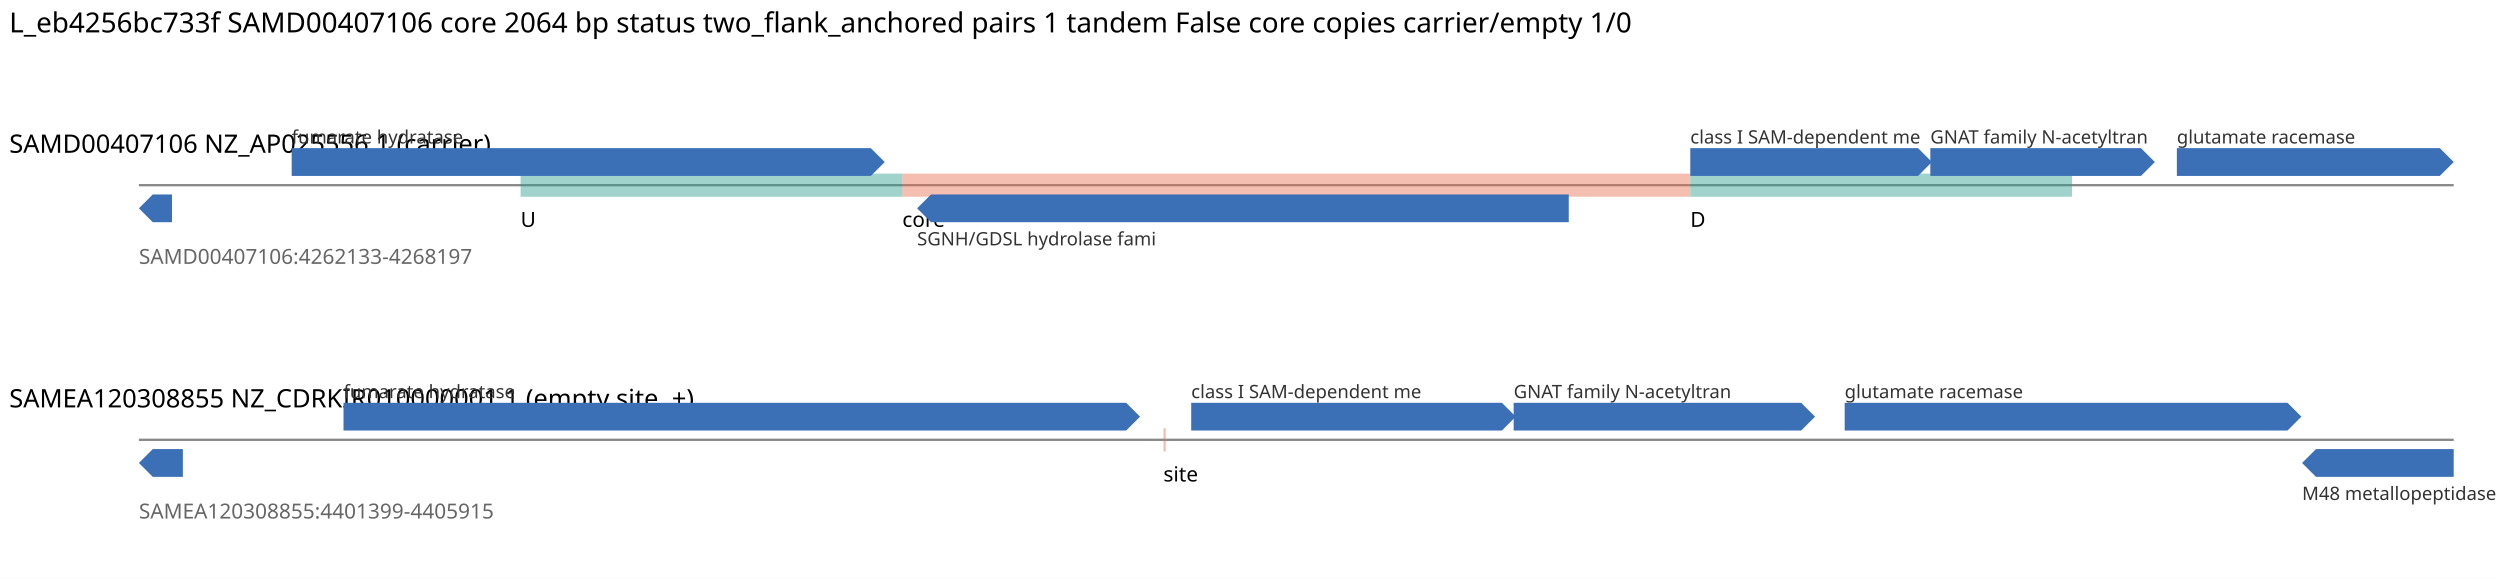
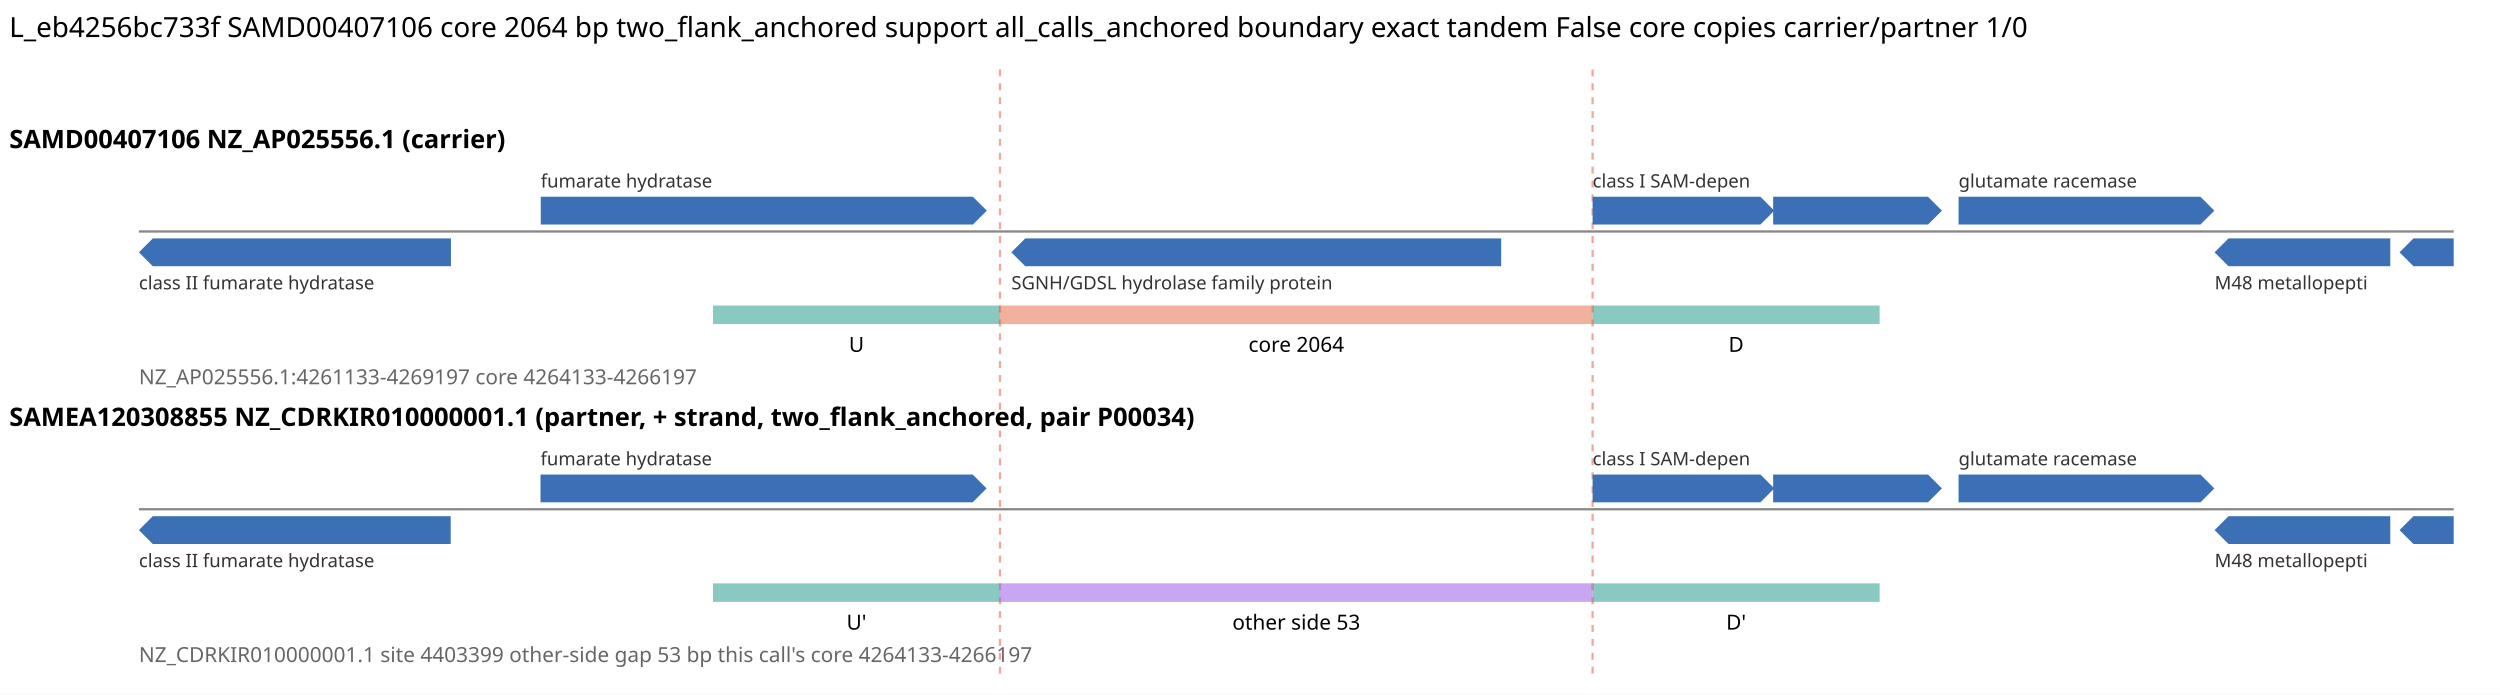
- <svg xmlns="http://www.w3.org/2000/svg" width="1080" height="250" font-family="sans-serif">
+ <svg xmlns="http://www.w3.org/2000/svg" width="1080" height="300" font-family="sans-serif">
  <rect width="100%" height="100%" fill="white" />
-   <text x="4" y="14" font-size="12">L_eb4256bc733f  SAMD00407106  core 2064 bp  status two_flank_anchored  pairs 1  tandem False  core copies carrier/empty 1/0</text>
-   <text x="4" y="66" font-size="11">SAMD00407106 NZ_AP025556.1 (carrier)</text>
-   <line x1="60" y1="80" x2="1060" y2="80" stroke="#888" />
-   <rect x="224.9" y="75" width="164.9" height="10" fill="#2a9d8f" opacity="0.45" />
-   <text x="224.9" y="98" font-size="9">U</text>
-   <rect x="389.8" y="75" width="340.4" height="10" fill="#e76f51" opacity="0.45" />
-   <text x="389.8" y="98" font-size="9">core</text>
-   <rect x="730.2" y="75" width="164.9" height="10" fill="#2a9d8f" opacity="0.45" />
-   <text x="730.2" y="98" font-size="9">D</text>
-   <polygon points="60.0,90 66.0,84 74.3,84 74.3,96 66.0,96" fill="#3b6fb6" />
-   <polygon points="126.0,64 376.2,64 382.2,70 376.2,76 126.0,76" fill="#3b6fb6" />
-   <text x="126.0" y="62" font-size="8" fill="#333">fumarate hydratase</text>
-   <polygon points="396.2,90 402.2,84 677.7,84 677.7,96 402.2,96" fill="#3b6fb6" />
-   <text x="396.2" y="106" font-size="8" fill="#333">SGNH/GDSL hydrolase fami</text>
-   <polygon points="730.2,64 828.6,64 834.6,70 828.6,76 730.2,76" fill="#3b6fb6" />
-   <text x="730.2" y="62" font-size="8" fill="#333">class I SAM-dependent me</text>
-   <polygon points="833.9,64 924.9,64 930.9,70 924.9,76 833.9,76" fill="#3b6fb6" />
-   <text x="833.9" y="62" font-size="8" fill="#333">GNAT family N-acetyltran</text>
-   <polygon points="940.4,64 1054.0,64 1060.0,70 1054.0,76 940.4,76" fill="#3b6fb6" />
-   <text x="940.4" y="62" font-size="8" fill="#333">glutamate racemase</text>
-   <text x="60" y="114" font-size="9" fill="#666">SAMD00407106:4262133-4268197</text>
-   <text x="4" y="176" font-size="11">SAMEA120308855 NZ_CDRKIR010000001.1 (empty site, +)</text>
-   <line x1="60" y1="190" x2="1060" y2="190" stroke="#888" />
-   <rect x="502.6" y="185" width="1.0" height="10" fill="#e76f51" opacity="0.45" />
-   <text x="502.6" y="208" font-size="9">site</text>
-   <polygon points="60.0,200 66.0,194 79.0,194 79.0,206 66.0,206" fill="#3b6fb6" />
-   <polygon points="148.4,174 486.5,174 492.5,180 486.5,186 148.4,186" fill="#3b6fb6" />
-   <text x="148.4" y="172" font-size="8" fill="#333">fumarate hydratase</text>
-   <polygon points="514.6,174 648.8,174 654.8,180 648.8,186 514.6,186" fill="#3b6fb6" />
-   <text x="514.6" y="172" font-size="8" fill="#333">class I SAM-dependent me</text>
-   <polygon points="653.9,174 778.1,174 784.1,180 778.1,186 653.9,186" fill="#3b6fb6" />
-   <text x="653.9" y="172" font-size="8" fill="#333">GNAT family N-acetyltran</text>
-   <polygon points="796.9,174 988.2,174 994.2,180 988.2,186 796.9,186" fill="#3b6fb6" />
-   <text x="796.9" y="172" font-size="8" fill="#333">glutamate racemase</text>
-   <polygon points="994.5,200 1000.5,194 1060.0,194 1060.0,206 1000.5,206" fill="#3b6fb6" />
-   <text x="994.5" y="216" font-size="8" fill="#333">M48 metallopeptidase fam</text>
-   <text x="60" y="224" font-size="9" fill="#666">SAMEA120308855:4401399-4405915</text>
+   <text x="4" y="16" font-size="12">L_eb4256bc733f  SAMD00407106  core 2064 bp  two_flank_anchored  support all_calls_anchored  boundary exact  tandem False  core copies carrier/partner 1/0</text>
+   <line x1="432.0" y1="30" x2="432.0" y2="292" stroke="#e76f51" stroke-dasharray="3,3" opacity="0.6" />
+   <line x1="688.0" y1="30" x2="688.0" y2="292" stroke="#e76f51" stroke-dasharray="3,3" opacity="0.6" />
+   <text x="4" y="64" font-size="11" font-weight="bold">SAMD00407106 NZ_AP025556.1 (carrier)</text>
+   <line x1="60" y1="100" x2="1060" y2="100" stroke="#888" />
+   <rect x="308.0" y="132" width="124.0" height="8" fill="#2a9d8f" opacity="0.55" />
+   <text x="370.0" y="152" font-size="9" text-anchor="middle">U</text>
+   <rect x="432.0" y="132" width="256.0" height="8" fill="#e76f51" opacity="0.55" />
+   <text x="560.0" y="152" font-size="9" text-anchor="middle">core 2064</text>
+   <rect x="688.0" y="132" width="124.0" height="8" fill="#2a9d8f" opacity="0.55" />
+   <text x="750.0" y="152" font-size="9" text-anchor="middle">D</text>
+   <polygon points="60.0,109 66.0,103 194.8,103 194.8,115 66.0,115" fill="#3b6fb6" />
+   <text x="60.0" y="125" font-size="8" fill="#333">class II fumarate hydratase</text>
+   <polygon points="233.6,85 420.3,85 426.3,91 420.3,97 233.6,97" fill="#3b6fb6" />
+   <text x="233.6" y="81" font-size="8" fill="#333">fumarate hydratase</text>
+   <polygon points="436.9,109 442.9,103 648.5,103 648.5,115 442.9,115" fill="#3b6fb6" />
+   <text x="436.9" y="125" font-size="8" fill="#333">SGNH/GDSL hydrolase family protein</text>
+   <polygon points="688.0,85 760.5,85 766.5,91 760.5,97 688.0,97" fill="#3b6fb6" />
+   <text x="688.0" y="81" font-size="8" fill="#333">class I SAM-depen</text>
+   <polygon points="766.0,85 832.9,85 838.9,91 832.9,97 766.0,97" fill="#3b6fb6" />
+   <polygon points="846.1,85 950.6,85 956.6,91 950.6,97 846.1,97" fill="#3b6fb6" />
+   <text x="846.1" y="81" font-size="8" fill="#333">glutamate racemase</text>
+   <polygon points="956.7,109 962.7,103 1032.6,103 1032.6,115 962.7,115" fill="#3b6fb6" />
+   <text x="956.7" y="125" font-size="8" fill="#333">M48 metallopepti</text>
+   <polygon points="1036.6,109 1042.6,103 1060.0,103 1060.0,115 1042.6,115" fill="#3b6fb6" />
+   <text x="60" y="166" font-size="9" fill="#666">NZ_AP025556.1:4261133-4269197  core 4264133-4266197</text>
+   <text x="4" y="184" font-size="11" font-weight="bold">SAMEA120308855 NZ_CDRKIR010000001.1 (partner, + strand, two_flank_anchored, pair P00034)</text>
+   <line x1="60" y1="220" x2="1060" y2="220" stroke="#888" />
+   <rect x="308.0" y="252" width="124.0" height="8" fill="#2a9d8f" opacity="0.55" />
+   <text x="370.0" y="272" font-size="9" text-anchor="middle">U'</text>
+   <rect x="688.0" y="252" width="124.0" height="8" fill="#2a9d8f" opacity="0.55" />
+   <text x="750.0" y="272" font-size="9" text-anchor="middle">D'</text>
+   <rect x="432.0" y="252" width="256.0" height="8" fill="#9b5de5" opacity="0.55" />
+   <text x="560.0" y="272" font-size="9" text-anchor="middle">other side 53</text>
+   <polygon points="60.0,229 66.0,223 194.7,223 194.7,235 66.0,235" fill="#3b6fb6" />
+   <text x="60.0" y="245" font-size="8" fill="#333">class II fumarate hydratase</text>
+   <polygon points="233.5,205 420.2,205 426.2,211 420.2,217 233.5,217" fill="#3b6fb6" />
+   <text x="233.5" y="201" font-size="8" fill="#333">fumarate hydratase</text>
+   <polygon points="688.0,205 760.5,205 766.5,211 760.5,217 688.0,217" fill="#3b6fb6" />
+   <text x="688.0" y="201" font-size="8" fill="#333">class I SAM-depen</text>
+   <polygon points="766.0,205 832.9,205 838.9,211 832.9,217 766.0,217" fill="#3b6fb6" />
+   <polygon points="846.1,205 950.6,205 956.6,211 950.6,217 846.1,217" fill="#3b6fb6" />
+   <text x="846.1" y="201" font-size="8" fill="#333">glutamate racemase</text>
+   <polygon points="956.7,229 962.7,223 1032.6,223 1032.6,235 962.7,235" fill="#3b6fb6" />
+   <text x="956.7" y="245" font-size="8" fill="#333">M48 metallopepti</text>
+   <polygon points="1036.6,229 1042.6,223 1060.0,223 1060.0,235 1042.6,235" fill="#3b6fb6" />
+   <text x="60" y="286" font-size="9" fill="#666">NZ_CDRKIR010000001.1 site 4403399  other-side gap 53 bp  this call's core 4264133-4266197</text>
</svg>
